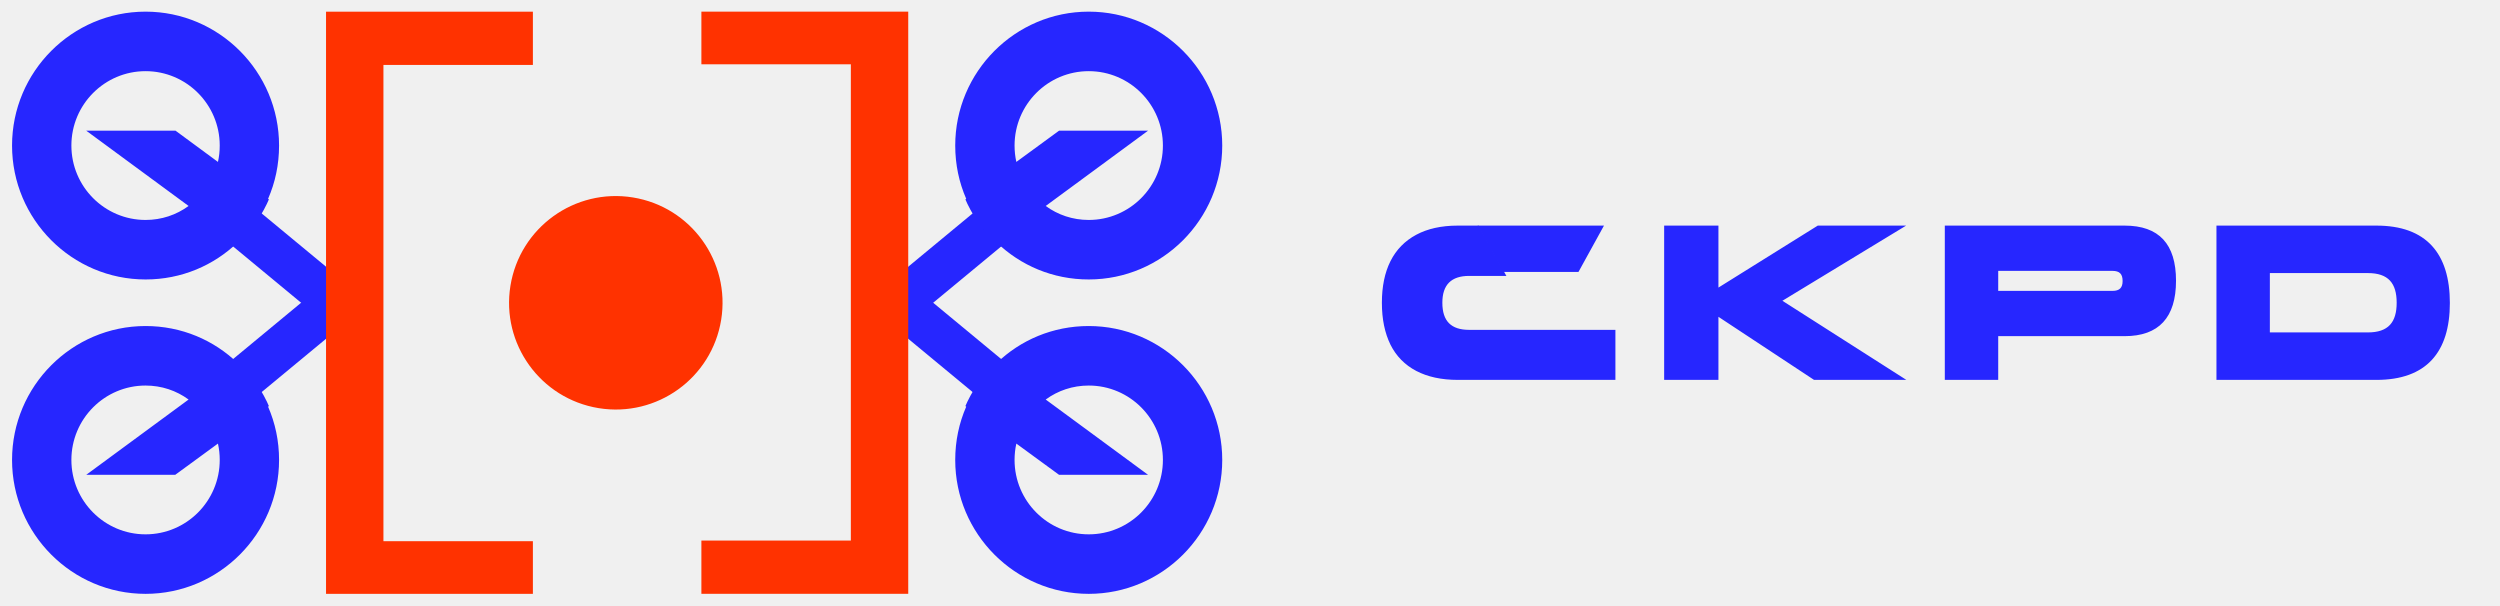
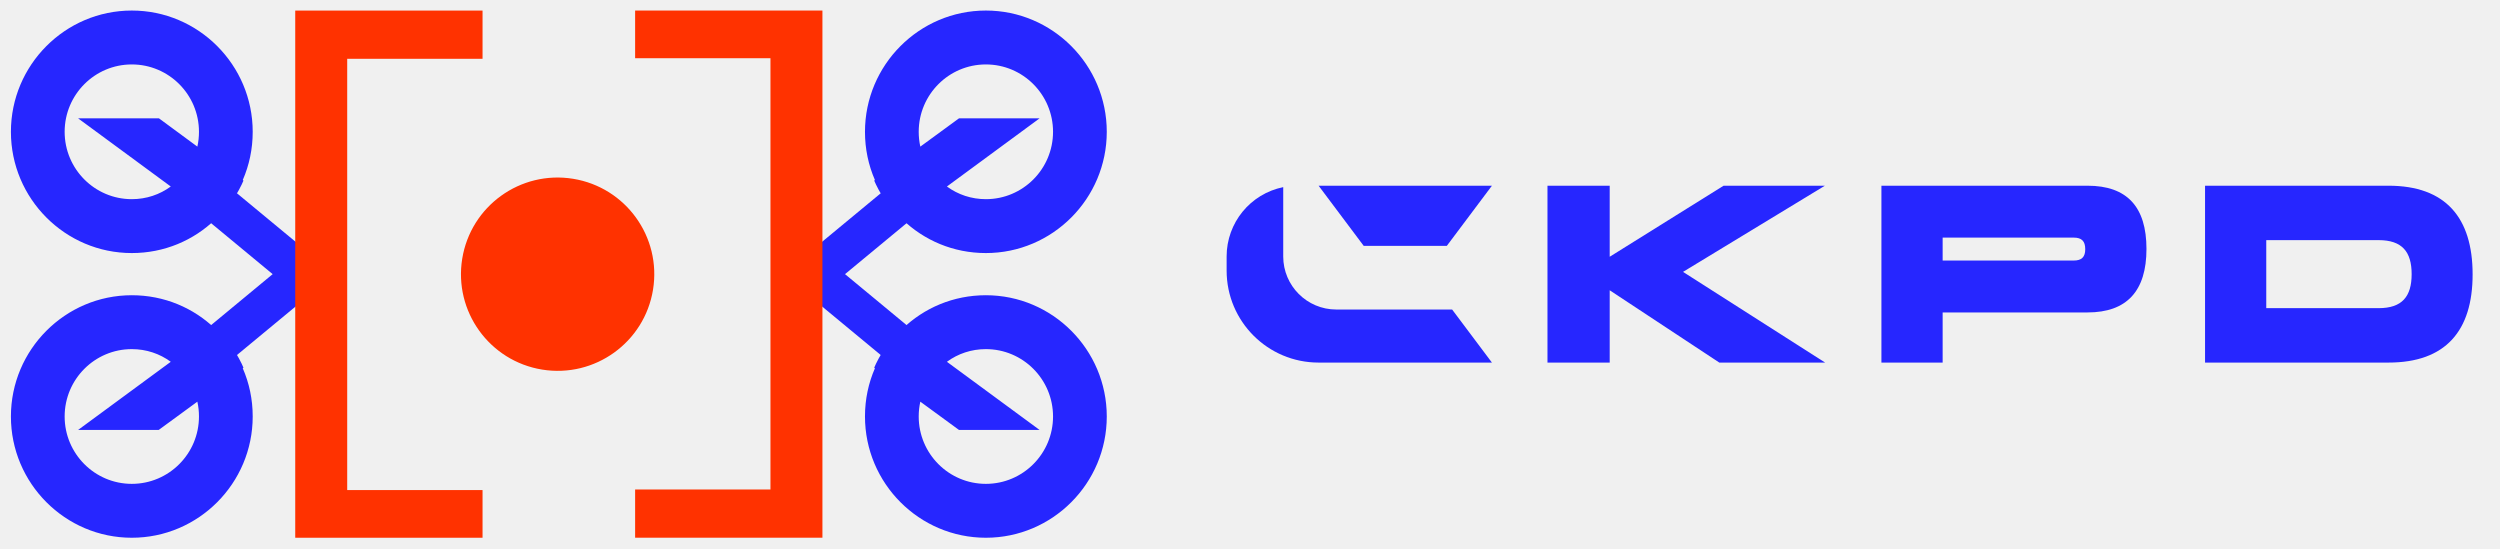
- <svg xmlns="http://www.w3.org/2000/svg" viewBox="0 0 2147 520" width="2147" height="520">
+ <svg xmlns="http://www.w3.org/2000/svg" viewBox="0 0 2371 520" width="2371" height="520">
  <g>
    <defs>
      <clipPath id="rot-ckpd-logo-blue-red-TL-z">
        <circle cx="40.203" cy="40.324" r="40.524" />
      </clipPath>
      <clipPath id="rot-ckpd-logo-blue-red-TR-z">
        <circle cx="165.281" cy="40.324" r="40.524" />
      </clipPath>
      <clipPath id="rot-ckpd-logo-blue-red-BL-z">
        <circle cx="40.203" cy="129.934" r="40.524" />
      </clipPath>
      <clipPath id="rot-ckpd-logo-blue-red-BR-z">
        <circle cx="165.281" cy="129.934" r="40.524" />
      </clipPath>
    </defs>
    <line x1="288" y1="260" x2="207.4" y2="193.3" stroke="#2626FF" stroke-width="37.5" />
    <line x1="288" y1="260" x2="207.4" y2="326.7" stroke="#2626FF" stroke-width="37.5" />
    <line x1="772" y1="260" x2="852.6" y2="193.3" stroke="#2626FF" stroke-width="37.5" />
    <line x1="772" y1="260" x2="852.6" y2="326.7" stroke="#2626FF" stroke-width="37.5" />
    <g transform="translate(10.35 10.00) scale(2.8519)">
      <path d="M165.281 89.609C154.47 89.609 144.732 93.821 137.496 100.811L129.544 94.986V75.272L137.496 69.447C144.732 76.437 154.47 80.649 165.281 80.649C187.437 80.649 205.484 62.547 205.484 40.324C205.484 18.101 187.437 0 165.281 0C143.124 0 125.077 18.101 125.077 40.324C125.077 46.059 126.239 51.436 128.383 56.364L125.881 58.246H79.692L77.101 56.364C79.245 51.436 80.407 46.059 80.407 40.324C80.407 18.101 62.36 0 40.203 0C18.047 0 0 18.101 0 40.324C0 62.547 18.047 80.649 40.203 80.649C51.014 80.649 60.752 76.437 67.988 69.447L75.94 75.272V94.986L67.988 100.811C60.752 93.821 51.014 89.609 40.203 89.609C18.047 89.609 0 107.711 0 129.934C0 152.157 18.047 170.258 40.203 170.258C62.36 170.258 80.407 152.157 80.407 129.934C80.407 124.199 79.245 118.822 77.101 113.894L79.603 112.012H125.881L128.383 113.894C126.239 118.822 125.077 124.199 125.077 129.934C125.077 152.157 143.124 170.258 165.281 170.258C187.437 170.258 205.484 152.157 205.484 129.934C205.484 107.711 187.437 89.609 165.281 89.609ZM165.281 17.922C177.61 17.922 187.616 27.958 187.616 40.324C187.616 52.69 177.61 62.727 165.281 62.727C160.456 62.727 155.989 61.203 152.326 58.515L183.149 35.844H156.346L143.481 45.253C143.124 43.64 142.945 42.027 142.945 40.324C142.945 27.958 152.951 17.922 165.281 17.922ZM62.002 45.253L49.227 35.844H22.335L53.158 58.515C49.495 61.203 45.028 62.727 40.203 62.727C27.874 62.727 17.868 52.69 17.868 40.324C17.868 27.958 27.874 17.922 40.203 17.922C52.532 17.922 62.539 27.958 62.539 40.324C62.539 42.027 62.36 43.64 62.002 45.253ZM40.203 152.336C27.874 152.336 17.868 142.3 17.868 129.934C17.868 117.568 27.874 107.531 40.203 107.531C45.028 107.531 49.495 109.055 53.158 111.743L22.335 134.414H49.137L62.002 125.005C62.36 126.618 62.539 128.231 62.539 129.934C62.539 142.3 52.532 152.336 40.203 152.336ZM111.676 94.09H93.808V76.168H111.676V94.09ZM165.281 152.336C152.951 152.336 142.945 142.3 142.945 129.934C142.945 128.231 143.124 126.618 143.481 125.005L156.346 134.414H183.149L152.326 111.743C155.989 109.055 160.456 107.531 165.281 107.531C177.61 107.531 187.616 117.568 187.616 129.934C187.616 142.3 177.61 152.336 165.281 152.336Z" fill="#2626FF" clip-path="url(#rot-ckpd-logo-blue-red-TL-z)" />
    </g>
    <g transform="translate(463.64 10.00) scale(2.8519)">
      <path d="M165.281 89.609C154.47 89.609 144.732 93.821 137.496 100.811L129.544 94.986V75.272L137.496 69.447C144.732 76.437 154.47 80.649 165.281 80.649C187.437 80.649 205.484 62.547 205.484 40.324C205.484 18.101 187.437 0 165.281 0C143.124 0 125.077 18.101 125.077 40.324C125.077 46.059 126.239 51.436 128.383 56.364L125.881 58.246H79.692L77.101 56.364C79.245 51.436 80.407 46.059 80.407 40.324C80.407 18.101 62.36 0 40.203 0C18.047 0 0 18.101 0 40.324C0 62.547 18.047 80.649 40.203 80.649C51.014 80.649 60.752 76.437 67.988 69.447L75.94 75.272V94.986L67.988 100.811C60.752 93.821 51.014 89.609 40.203 89.609C18.047 89.609 0 107.711 0 129.934C0 152.157 18.047 170.258 40.203 170.258C62.36 170.258 80.407 152.157 80.407 129.934C80.407 124.199 79.245 118.822 77.101 113.894L79.603 112.012H125.881L128.383 113.894C126.239 118.822 125.077 124.199 125.077 129.934C125.077 152.157 143.124 170.258 165.281 170.258C187.437 170.258 205.484 152.157 205.484 129.934C205.484 107.711 187.437 89.609 165.281 89.609ZM165.281 17.922C177.61 17.922 187.616 27.958 187.616 40.324C187.616 52.69 177.61 62.727 165.281 62.727C160.456 62.727 155.989 61.203 152.326 58.515L183.149 35.844H156.346L143.481 45.253C143.124 43.64 142.945 42.027 142.945 40.324C142.945 27.958 152.951 17.922 165.281 17.922ZM62.002 45.253L49.227 35.844H22.335L53.158 58.515C49.495 61.203 45.028 62.727 40.203 62.727C27.874 62.727 17.868 52.69 17.868 40.324C17.868 27.958 27.874 17.922 40.203 17.922C52.532 17.922 62.539 27.958 62.539 40.324C62.539 42.027 62.36 43.64 62.002 45.253ZM40.203 152.336C27.874 152.336 17.868 142.3 17.868 129.934C17.868 117.568 27.874 107.531 40.203 107.531C45.028 107.531 49.495 109.055 53.158 111.743L22.335 134.414H49.137L62.002 125.005C62.36 126.618 62.539 128.231 62.539 129.934C62.539 142.3 52.532 152.336 40.203 152.336ZM111.676 94.09H93.808V76.168H111.676V94.09ZM165.281 152.336C152.951 152.336 142.945 142.3 142.945 129.934C142.945 128.231 143.124 126.618 143.481 125.005L156.346 134.414H183.149L152.326 111.743C155.989 109.055 160.456 107.531 165.281 107.531C177.61 107.531 187.616 117.568 187.616 129.934C187.616 142.3 177.61 152.336 165.281 152.336Z" fill="#2626FF" clip-path="url(#rot-ckpd-logo-blue-red-TR-z)" />
    </g>
    <g transform="translate(10.35 24.44) scale(2.8519)">
      <path d="M165.281 89.609C154.47 89.609 144.732 93.821 137.496 100.811L129.544 94.986V75.272L137.496 69.447C144.732 76.437 154.47 80.649 165.281 80.649C187.437 80.649 205.484 62.547 205.484 40.324C205.484 18.101 187.437 0 165.281 0C143.124 0 125.077 18.101 125.077 40.324C125.077 46.059 126.239 51.436 128.383 56.364L125.881 58.246H79.692L77.101 56.364C79.245 51.436 80.407 46.059 80.407 40.324C80.407 18.101 62.36 0 40.203 0C18.047 0 0 18.101 0 40.324C0 62.547 18.047 80.649 40.203 80.649C51.014 80.649 60.752 76.437 67.988 69.447L75.94 75.272V94.986L67.988 100.811C60.752 93.821 51.014 89.609 40.203 89.609C18.047 89.609 0 107.711 0 129.934C0 152.157 18.047 170.258 40.203 170.258C62.36 170.258 80.407 152.157 80.407 129.934C80.407 124.199 79.245 118.822 77.101 113.894L79.603 112.012H125.881L128.383 113.894C126.239 118.822 125.077 124.199 125.077 129.934C125.077 152.157 143.124 170.258 165.281 170.258C187.437 170.258 205.484 152.157 205.484 129.934C205.484 107.711 187.437 89.609 165.281 89.609ZM165.281 17.922C177.61 17.922 187.616 27.958 187.616 40.324C187.616 52.69 177.61 62.727 165.281 62.727C160.456 62.727 155.989 61.203 152.326 58.515L183.149 35.844H156.346L143.481 45.253C143.124 43.64 142.945 42.027 142.945 40.324C142.945 27.958 152.951 17.922 165.281 17.922ZM62.002 45.253L49.227 35.844H22.335L53.158 58.515C49.495 61.203 45.028 62.727 40.203 62.727C27.874 62.727 17.868 52.69 17.868 40.324C17.868 27.958 27.874 17.922 40.203 17.922C52.532 17.922 62.539 27.958 62.539 40.324C62.539 42.027 62.36 43.64 62.002 45.253ZM40.203 152.336C27.874 152.336 17.868 142.3 17.868 129.934C17.868 117.568 27.874 107.531 40.203 107.531C45.028 107.531 49.495 109.055 53.158 111.743L22.335 134.414H49.137L62.002 125.005C62.36 126.618 62.539 128.231 62.539 129.934C62.539 142.3 52.532 152.336 40.203 152.336ZM111.676 94.09H93.808V76.168H111.676V94.09ZM165.281 152.336C152.951 152.336 142.945 142.3 142.945 129.934C142.945 128.231 143.124 126.618 143.481 125.005L156.346 134.414H183.149L152.326 111.743C155.989 109.055 160.456 107.531 165.281 107.531C177.61 107.531 187.616 117.568 187.616 129.934C187.616 142.3 177.61 152.336 165.281 152.336Z" fill="#2626FF" clip-path="url(#rot-ckpd-logo-blue-red-BL-z)" />
    </g>
    <g transform="translate(463.64 24.44) scale(2.8519)">
      <path d="M165.281 89.609C154.47 89.609 144.732 93.821 137.496 100.811L129.544 94.986V75.272L137.496 69.447C144.732 76.437 154.47 80.649 165.281 80.649C187.437 80.649 205.484 62.547 205.484 40.324C205.484 18.101 187.437 0 165.281 0C143.124 0 125.077 18.101 125.077 40.324C125.077 46.059 126.239 51.436 128.383 56.364L125.881 58.246H79.692L77.101 56.364C79.245 51.436 80.407 46.059 80.407 40.324C80.407 18.101 62.36 0 40.203 0C18.047 0 0 18.101 0 40.324C0 62.547 18.047 80.649 40.203 80.649C51.014 80.649 60.752 76.437 67.988 69.447L75.94 75.272V94.986L67.988 100.811C60.752 93.821 51.014 89.609 40.203 89.609C18.047 89.609 0 107.711 0 129.934C0 152.157 18.047 170.258 40.203 170.258C62.36 170.258 80.407 152.157 80.407 129.934C80.407 124.199 79.245 118.822 77.101 113.894L79.603 112.012H125.881L128.383 113.894C126.239 118.822 125.077 124.199 125.077 129.934C125.077 152.157 143.124 170.258 165.281 170.258C187.437 170.258 205.484 152.157 205.484 129.934C205.484 107.711 187.437 89.609 165.281 89.609ZM165.281 17.922C177.61 17.922 187.616 27.958 187.616 40.324C187.616 52.69 177.61 62.727 165.281 62.727C160.456 62.727 155.989 61.203 152.326 58.515L183.149 35.844H156.346L143.481 45.253C143.124 43.64 142.945 42.027 142.945 40.324C142.945 27.958 152.951 17.922 165.281 17.922ZM62.002 45.253L49.227 35.844H22.335L53.158 58.515C49.495 61.203 45.028 62.727 40.203 62.727C27.874 62.727 17.868 52.69 17.868 40.324C17.868 27.958 27.874 17.922 40.203 17.922C52.532 17.922 62.539 27.958 62.539 40.324C62.539 42.027 62.36 43.64 62.002 45.253ZM40.203 152.336C27.874 152.336 17.868 142.3 17.868 129.934C17.868 117.568 27.874 107.531 40.203 107.531C45.028 107.531 49.495 109.055 53.158 111.743L22.335 134.414H49.137L62.002 125.005C62.36 126.618 62.539 128.231 62.539 129.934C62.539 142.3 52.532 152.336 40.203 152.336ZM111.676 94.09H93.808V76.168H111.676V94.09ZM165.281 152.336C152.951 152.336 142.945 142.3 142.945 129.934C142.945 128.231 143.124 126.618 143.481 125.005L156.346 134.414H183.149L152.326 111.743C155.989 109.055 160.456 107.531 165.281 107.531C177.61 107.531 187.616 117.568 187.616 129.934C187.616 142.3 177.61 152.336 165.281 152.336Z" fill="#2626FF" clip-path="url(#rot-ckpd-logo-blue-red-BR-z)" />
    </g>
    <g transform="translate(280 10) scale(4.7746)">
      <path d="M0 104.72V0.007H37.206V9.585H10.323V95.25H37.206V104.72H0Z" fill="#FF3200" />
    </g>
    <g transform="translate(228.12 10) scale(4.7746)">
      <path d="M115.586 0V104.713H78.38V95.135H105.263V9.47H78.38V0H115.586Z" fill="#FF3200" />
    </g>
    <g transform="translate(281.65 35.00) scale(4.2972)">
      <path d="M78.582 55.786C80.469 44.158 72.572 33.202 60.943 31.314C49.315 29.427 38.358 37.324 36.471 48.953C34.584 60.581 42.481 71.538 54.11 73.425C65.738 75.312 76.695 67.415 78.582 55.786Z" fill="#FF3200" />
    </g>
  </g>
-   <g transform="translate(1180.95 105.67) scale(1.2583)">
-     <defs>
-       <mask id="sw0-n">
-         <rect x="-30" y="40" width="797.418" height="165.3" fill="white" />
-         <polygon points="54.187,40 171.373,40 171.373,122.65 99.644,122.65" fill="black" />
-       </mask>
-     </defs>
-     <path d="M164 175.3L164 141.15L64.21 141.15C51.94 141.15 45.89 135.28 45.89 122.65C45.89 110.38 51.94 104.33 64.21 104.33L164 104.33L164 70L56.39 70C45.18 70 35.75 72.13 28.1 76.23C12.45 84.59 4.62 100.42 4.62 122.65C4.62 133.86 6.58 143.28 10.49 151.29C18.32 166.94 34.15 175.3 56.39 175.3 M299.57 175.3L362.57 175.3L277.97 121.3L362.42 70L302.12 70L234.32 112.3L234.32 70L197.27 70L197.27 175.3L234.32 175.3L234.32 132.25 M425.27 114.55L425.27 100.9L503.27 100.9C508.07 100.9 510.17 103 510.17 107.8C510.17 112.45 508.07 114.55 503.27 114.55M388.82 175.3L425.27 175.3L425.27 145.45L511.52 145.45C534.92 145.45 546.62 132.7 546.62 107.65C546.62 82.6 535.07 70 511.52 70L388.82 70 M610.67 142.9L610.67 102.4L677.57 102.4C691.52 102.4 697.22 109.3 697.22 122.65C697.22 136 691.52 142.9 677.57 142.9M574.22 175.3L683.42 175.3C717.47 175.3 733.52 156.4 733.52 122.8C733.52 89.05 717.47 70 683.42 70L574.22 70" fill="#2626FF" mask="url(#sw0-n)" />
-     <polygon points="70.0,70.0 156.2,70.0 138.8,101.6 87.4,101.6" fill="#2626FF" />
+   <g transform="translate(1163.33 176.13) scale(1.6774)">
+     <path d="M 0.0 40.0 A 40.0 40.0 0 0 1 32.0 0.8 L 32.0 40.0 A 30.0 30.0 0 0 0 62.0 70.0 L 127.5 70.0 L 150.0 100.0 L 52.0 100.0 A 52.0 52.0 0 0 1 0.0 48.0 L 0.0 40.0 Z" fill="#2626FF" />
+     <path d="M 52.0 0.0 L 150.0 0.0 L 124.5 34.0 L 77.5 34.0 Z" fill="#2626FF" />
+     <path d="M 278.56 100 L 338.39 100 L 258.05 48.72 L 338.25 0 L 280.98 0 L 216.59 40.17 L 216.59 0 L 181.41 0 L 181.41 100 L 216.59 100 L 216.59 59.12" fill="#2626FF" />
+     <path d="M 404.84 42.31 L 404.84 29.34 L 478.91 29.34 C 483.47 29.34 485.46 31.34 485.46 35.9 C 485.46 40.31 483.47 42.31 478.91 42.31 M 370.22 100 L 404.84 100 L 404.84 71.65 L 486.75 71.65 C 508.97 71.65 520.08 59.54 520.08 35.75 C 520.08 11.97 509.11 0 486.75 0 L 370.22 0" fill="#2626FF" />
+     <path d="M 587.81 69.23 L 587.81 30.77 L 651.34 30.77 C 664.59 30.77 670.01 37.32 670.01 50 C 670.01 62.68 664.59 69.23 651.34 69.23 M 553.2 100 L 656.9 100 C 689.24 100 704.48 82.05 704.48 50.14 C 704.48 18.09 689.24 0 656.9 0 L 553.2 0" fill="#2626FF" />
  </g>
</svg>
